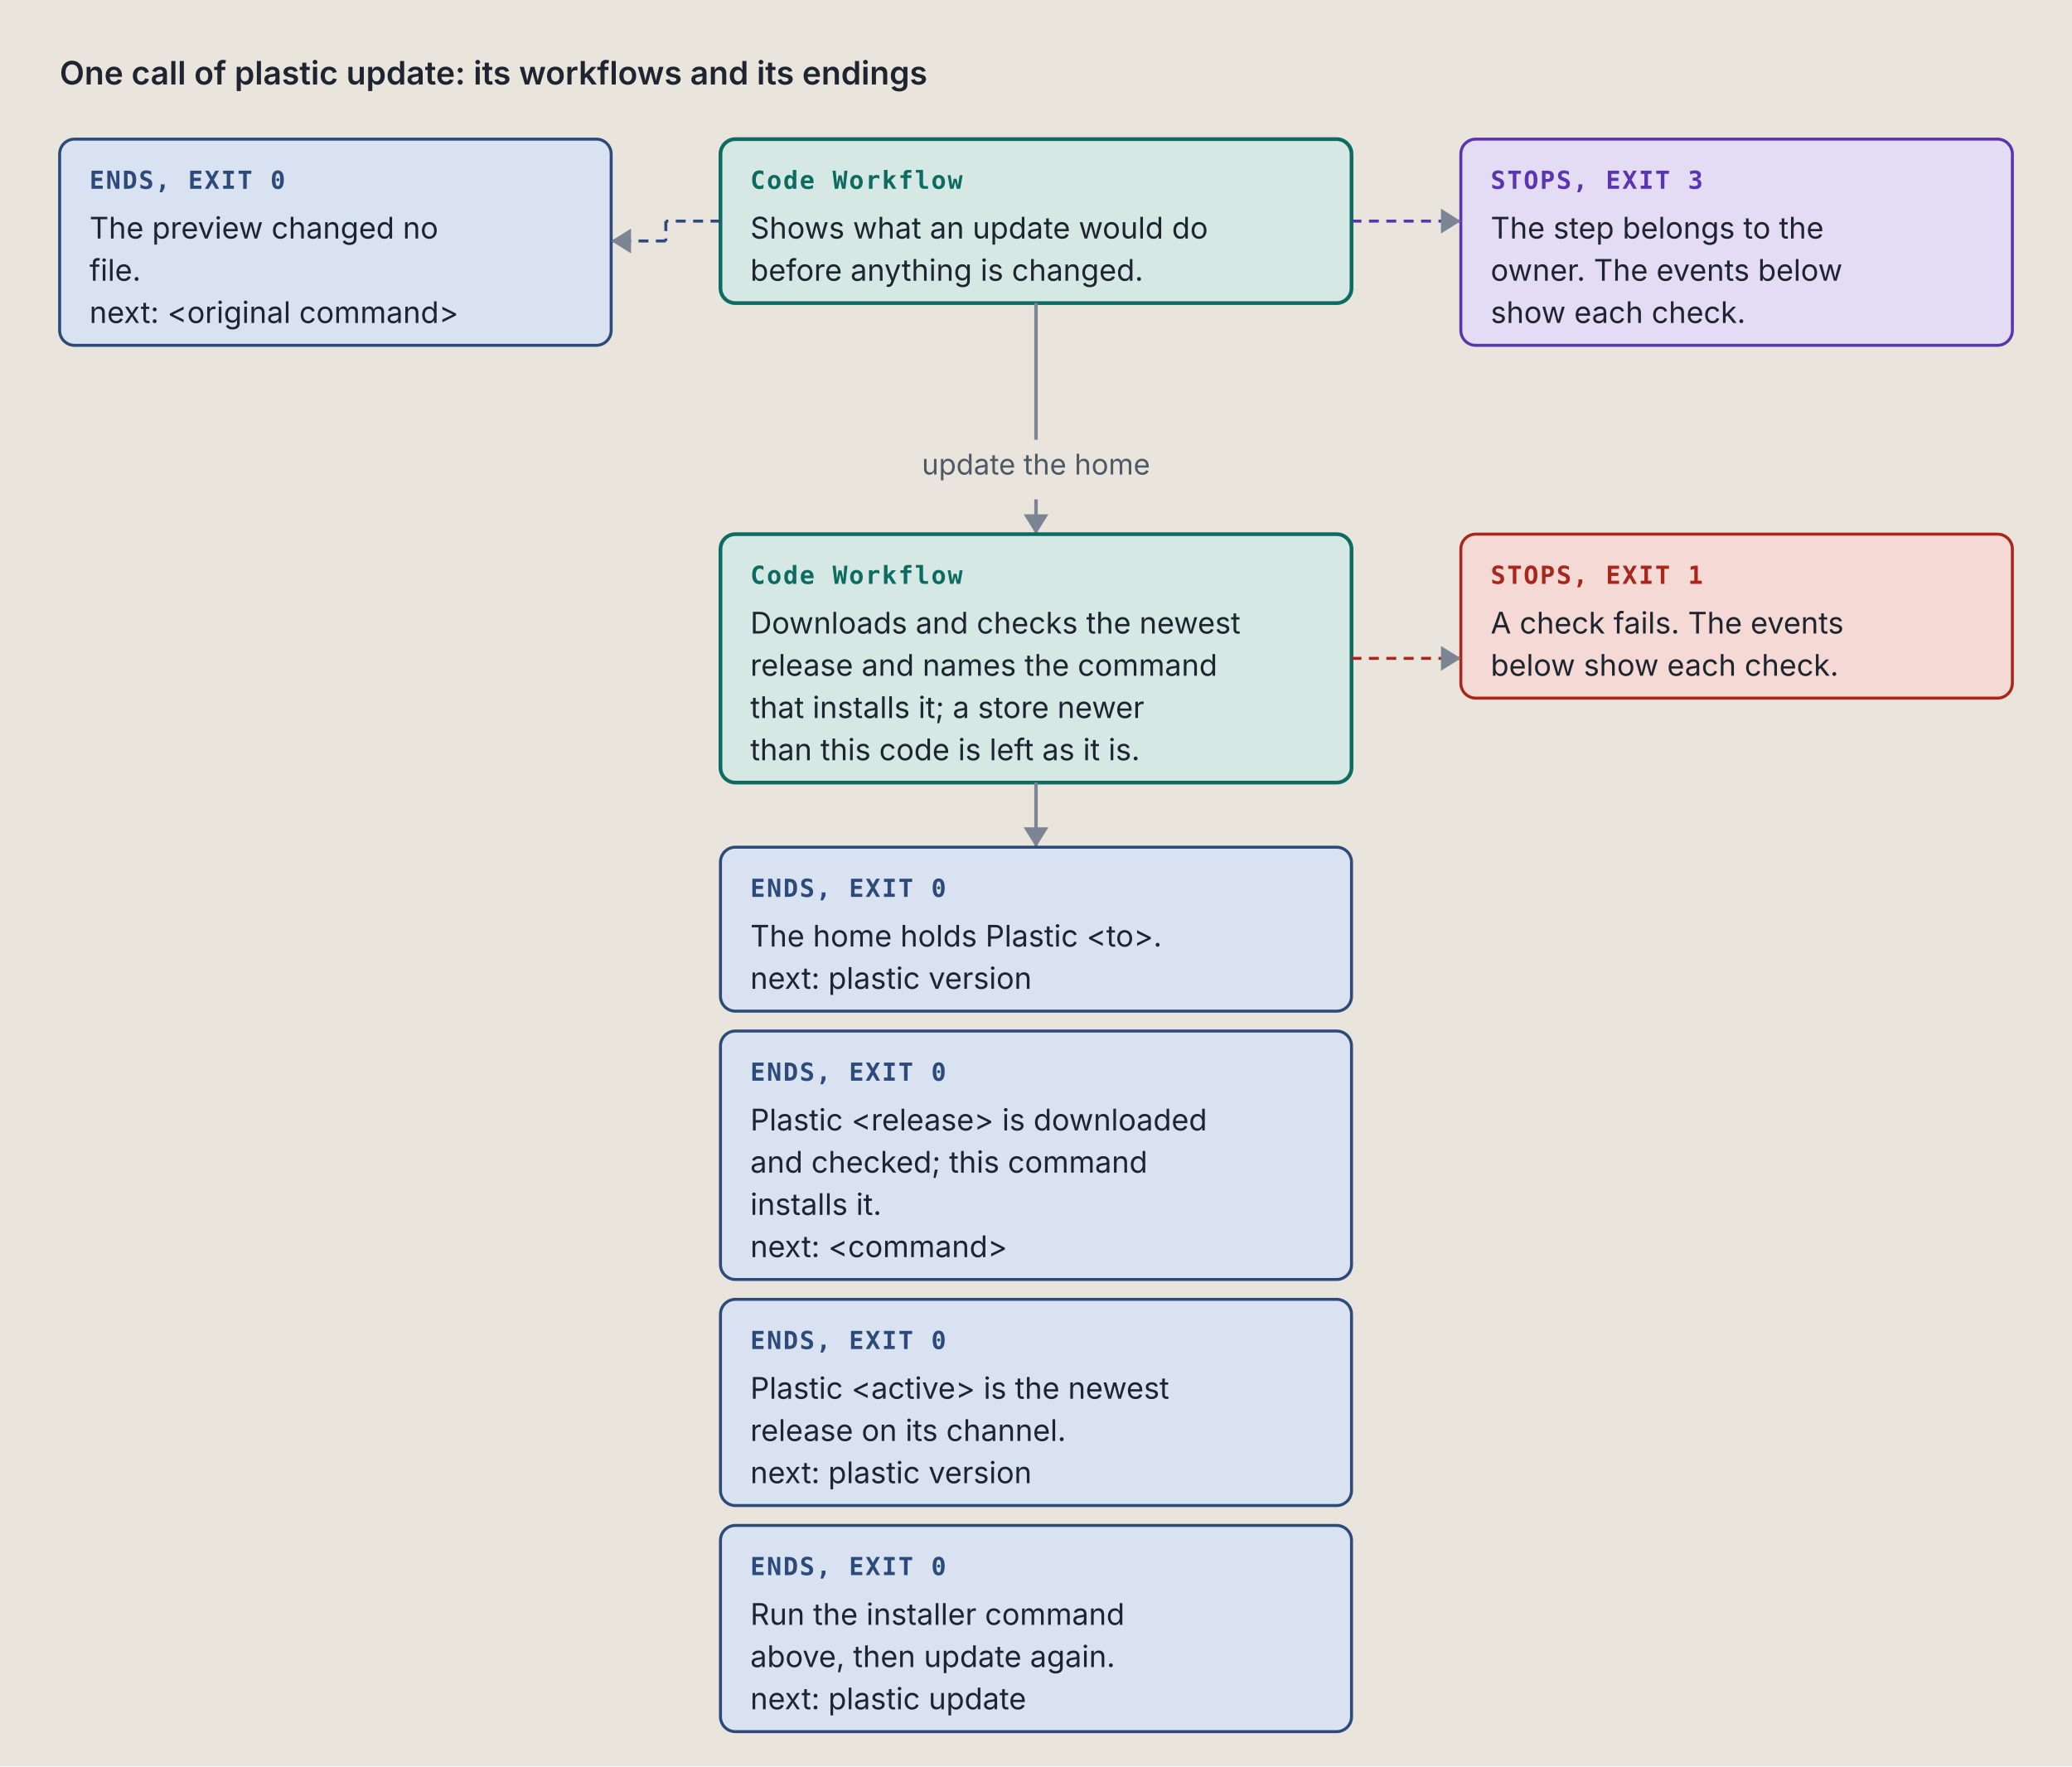
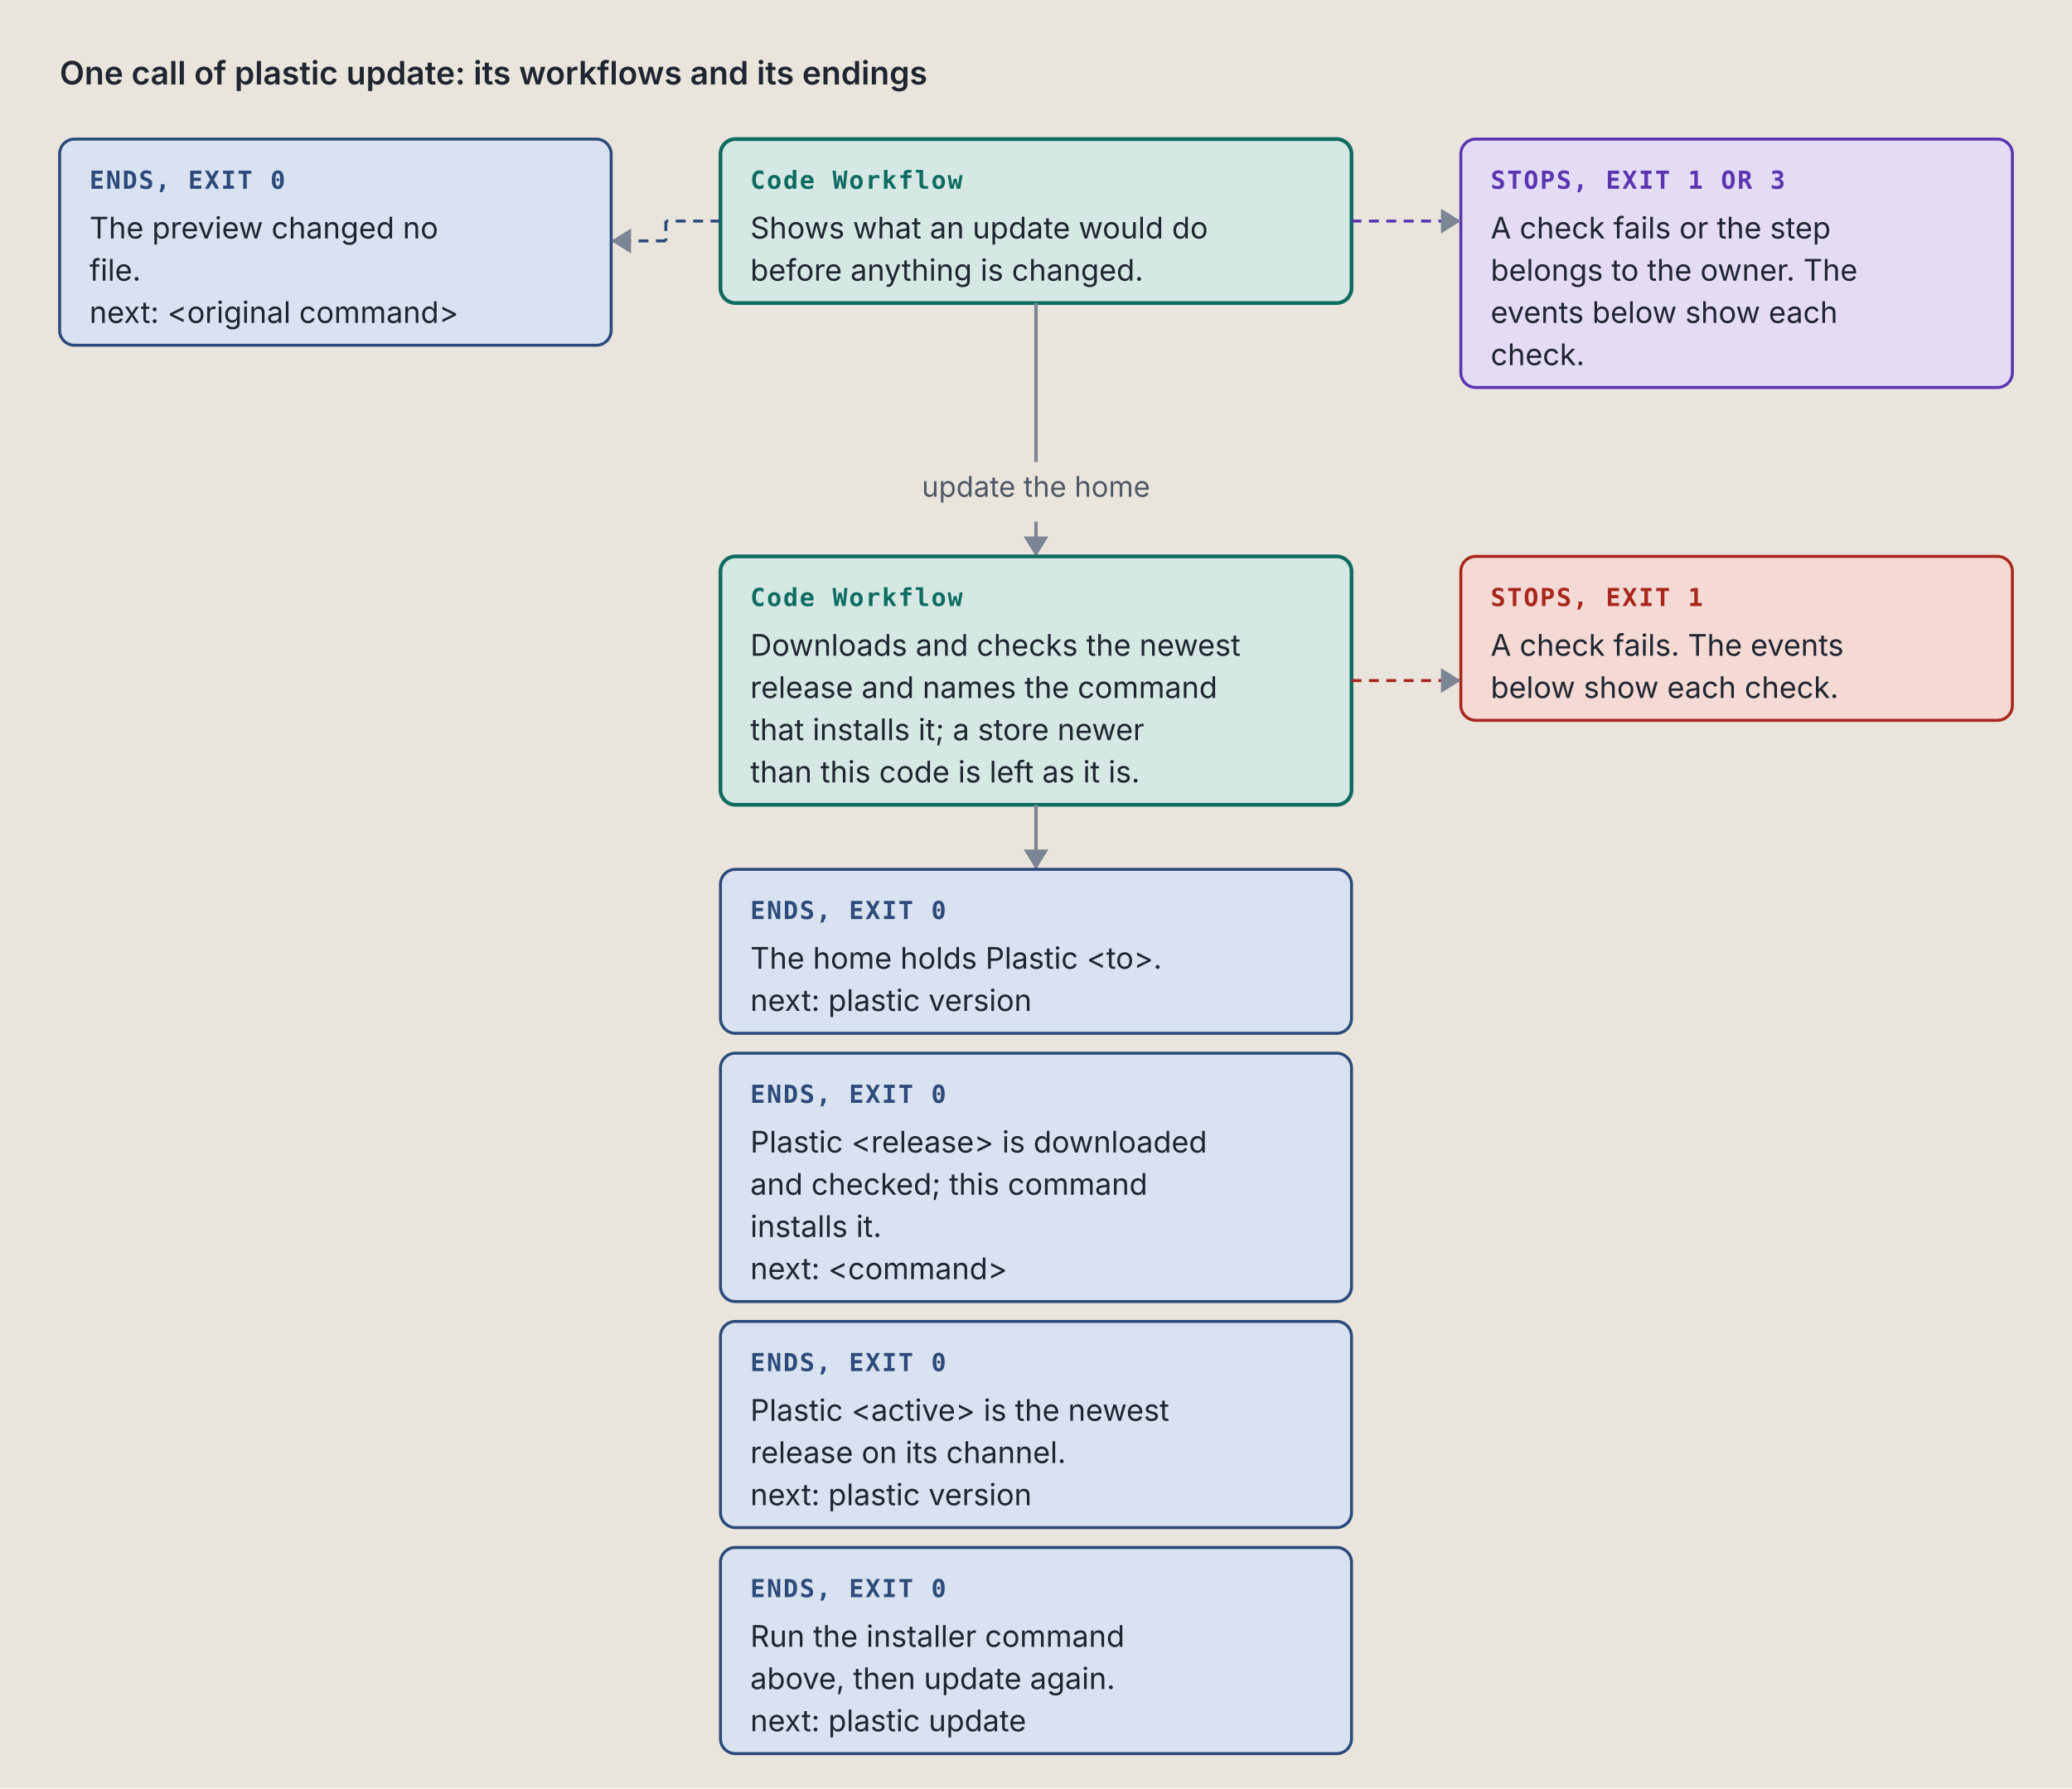
- <svg xmlns="http://www.w3.org/2000/svg" viewBox="0 0 834 711" width="834" height="711" role="img" xml:space="preserve">
+ <svg xmlns="http://www.w3.org/2000/svg" viewBox="0 0 834 720" width="834" height="720" role="img" xml:space="preserve">
  <style>.ground { fill: #e9e5dc; }
.card { fill: #f4f1ea; stroke: #7c8594; stroke-width: 1; }
.lane-code { fill: #d5e8e3; stroke: #0d6b61; stroke-width: 1.5; }
.lane-agent { fill: #f1e2c7; stroke: #9a5508; stroke-width: 1.5; }
.stop-refusal { fill: #e4dcf5; stroke: #5b35b0; stroke-width: 1.2; }
.stop-failure { fill: #f4d9d4; stroke: #a8261b; stroke-width: 1.2; }
.end { fill: #d9e2f0; stroke: #2c4a7a; stroke-width: 1.2; }
.stop-end { fill: #d9e2f0; stroke: #2c4a7a; stroke-width: 1.2; }
.stop-handoff { fill: #f1e2c7; stroke: #9a5508; stroke-width: 1.2; stroke-dasharray: 5 3; }
.wire-handoff { fill: none; stroke: #9a5508; stroke-width: 1.2; stroke-dasharray: 4 3; }
.wire-end { fill: none; stroke: #2c4a7a; stroke-width: 1.2; stroke-dasharray: 4 3; }
.tag-handoff { fill: #9a5508; }
.k { fill: #4f5866; font: 11.5px "IBM Plex Sans", system-ui, -apple-system, "Segoe UI", sans-serif; }
.way { fill: #1f2530; font: italic 12.5px "IBM Plex Sans", system-ui, -apple-system, "Segoe UI", sans-serif; }
.wire { fill: none; stroke: #7c8594; stroke-width: 1.4; }
.wire-read { fill: none; stroke: #7c8594; stroke-width: 1.4; stroke-dasharray: 5 3; }
.wire-refusal { fill: none; stroke: #5b35b0; stroke-width: 1.2; stroke-dasharray: 4 3; }
.wire-failure { fill: none; stroke: #a8261b; stroke-width: 1.2; stroke-dasharray: 4 3; }
.head { fill: #7c8594; }
.t { fill: #1f2530; font: 12px "IBM Plex Sans", system-ui, -apple-system, "Segoe UI", sans-serif; }
.tb { fill: #1f2530; font: 600 13px "IBM Plex Sans", system-ui, -apple-system, "Segoe UI", sans-serif; }
.tm { fill: #1f2530; font: 11.5px "IBM Plex Mono", ui-monospace, Menlo, Consolas, monospace; }
.tag { font: 600 10px "IBM Plex Mono", ui-monospace, Menlo, Consolas, monospace; letter-spacing: .06em; }
.tag-code { fill: #0d6b61; } .tag-agent { fill: #9a5508; } .tag-refusal { fill: #5b35b0; }
.tag-failure { fill: #a8261b; } .tag-end { fill: #2c4a7a; } .tag-muted { fill: #4f5866; }
.tm.tag-muted { font-size: 10.5px; }
.db { fill: #d9e2f0; stroke: #2c4a7a; stroke-width: 1.2; }
.codebox { fill: #f4f1ea; stroke: #7c8594; stroke-width: 1; }
.cx { fill: #1f2530; font: 12px "IBM Plex Mono", ui-monospace, Menlo, Consolas, monospace; white-space: pre; }
.cx-n { fill: #4f5866; font: 11px "IBM Plex Mono", ui-monospace, Menlo, Consolas, monospace; }
.cx-k { fill: #5b35b0; } .cx-s { fill: #9a5508; } .cx-y { fill: #0d6b61; }
.cx-w { fill: #2c4a7a; font-weight: 600; } .cx-t { fill: #a8261b; } .cx-c { fill: #4f5866; font-style: italic; }
.badge { fill: #2c4a7a; } .badge-t { fill: #e9e5dc; font: 600 11px "IBM Plex Mono", ui-monospace, Menlo, Consolas, monospace; }
.bracket { fill: none; stroke: #2c4a7a; stroke-width: 1.4; }
.term { fill: #16191e; stroke: #7c8594; stroke-width: 1; }
.term-t { fill: #e6e2d8; font: 12px "IBM Plex Mono", ui-monospace, Menlo, Consolas, monospace; }
.term-p { fill: #8fd18f; font: 12px "IBM Plex Mono", ui-monospace, Menlo, Consolas, monospace; }
.term-m { fill: #a3abb6; font: 12px "IBM Plex Mono", ui-monospace, Menlo, Consolas, monospace; }
.big { font: 700 36px "IBM Plex Mono", ui-monospace, Menlo, Consolas, monospace; }

@media (prefers-color-scheme: dark) {
.ground { fill: #171a1f; }
.card { fill: #20242b; stroke: #8a93a2; stroke-width: 1; }
.lane-code { fill: #173a36; stroke: #5cc4b4; stroke-width: 1.5; }
.lane-agent { fill: #3d2e17; stroke: #e5a95a; stroke-width: 1.5; }
.stop-refusal { fill: #2d2445; stroke: #b59cf2; stroke-width: 1.2; }
.stop-failure { fill: #45211e; stroke: #f2958a; stroke-width: 1.2; }
.end { fill: #1f2c42; stroke: #97b6e8; stroke-width: 1.2; }
.stop-end { fill: #1f2c42; stroke: #97b6e8; stroke-width: 1.2; }
.stop-handoff { fill: #3d2e17; stroke: #e5a95a; stroke-width: 1.2; stroke-dasharray: 5 3; }
.wire-handoff { fill: none; stroke: #e5a95a; stroke-width: 1.2; stroke-dasharray: 4 3; }
.wire-end { fill: none; stroke: #97b6e8; stroke-width: 1.2; stroke-dasharray: 4 3; }
.tag-handoff { fill: #e5a95a; }
.k { fill: #b3b9c3; font: 11.5px "IBM Plex Sans", system-ui, -apple-system, "Segoe UI", sans-serif; }
.way { fill: #e8e4da; font: italic 12.5px "IBM Plex Sans", system-ui, -apple-system, "Segoe UI", sans-serif; }
.wire { fill: none; stroke: #8a93a2; stroke-width: 1.4; }
.wire-read { fill: none; stroke: #8a93a2; stroke-width: 1.4; stroke-dasharray: 5 3; }
.wire-refusal { fill: none; stroke: #b59cf2; stroke-width: 1.2; stroke-dasharray: 4 3; }
.wire-failure { fill: none; stroke: #f2958a; stroke-width: 1.2; stroke-dasharray: 4 3; }
.head { fill: #8a93a2; }
.t { fill: #e8e4da; font: 12px "IBM Plex Sans", system-ui, -apple-system, "Segoe UI", sans-serif; }
.tb { fill: #e8e4da; font: 600 13px "IBM Plex Sans", system-ui, -apple-system, "Segoe UI", sans-serif; }
.tm { fill: #e8e4da; font: 11.5px "IBM Plex Mono", ui-monospace, Menlo, Consolas, monospace; }
.tag { font: 600 10px "IBM Plex Mono", ui-monospace, Menlo, Consolas, monospace; letter-spacing: .06em; }
.tag-code { fill: #5cc4b4; } .tag-agent { fill: #e5a95a; } .tag-refusal { fill: #b59cf2; }
.tag-failure { fill: #f2958a; } .tag-end { fill: #97b6e8; } .tag-muted { fill: #b3b9c3; }
.tm.tag-muted { font-size: 10.5px; }
.db { fill: #1f2c42; stroke: #97b6e8; stroke-width: 1.2; }
.codebox { fill: #20242b; stroke: #8a93a2; stroke-width: 1; }
.cx { fill: #e8e4da; font: 12px "IBM Plex Mono", ui-monospace, Menlo, Consolas, monospace; white-space: pre; }
.cx-n { fill: #b3b9c3; font: 11px "IBM Plex Mono", ui-monospace, Menlo, Consolas, monospace; }
.cx-k { fill: #b59cf2; } .cx-s { fill: #e5a95a; } .cx-y { fill: #5cc4b4; }
.cx-w { fill: #97b6e8; font-weight: 600; } .cx-t { fill: #f2958a; } .cx-c { fill: #b3b9c3; font-style: italic; }
.badge { fill: #97b6e8; } .badge-t { fill: #171a1f; font: 600 11px "IBM Plex Mono", ui-monospace, Menlo, Consolas, monospace; }
.bracket { fill: none; stroke: #97b6e8; stroke-width: 1.4; }
.term { fill: #16191e; stroke: #8a93a2; stroke-width: 1; }
.term-t { fill: #e6e2d8; font: 12px "IBM Plex Mono", ui-monospace, Menlo, Consolas, monospace; }
.term-p { fill: #8fd18f; font: 12px "IBM Plex Mono", ui-monospace, Menlo, Consolas, monospace; }
.term-m { fill: #a3abb6; font: 12px "IBM Plex Mono", ui-monospace, Menlo, Consolas, monospace; }
.big { font: 700 36px "IBM Plex Mono", ui-monospace, Menlo, Consolas, monospace; }
}</style>
  <rect width="100%" height="100%" class="ground" />
  <text x="24" y="34" class="tb" text-anchor="start">One call of plastic update: its workflows and its endings</text>
  <rect x="290" y="56" width="254" height="66" rx="6" class="lane-code" />
  <text x="302" y="76" class="tag tag-code" text-anchor="start">Code Workflow</text>
  <text x="302" y="96" class="t" text-anchor="start">Shows what an update would do</text>
  <text x="302" y="113" class="t" text-anchor="start">before anything is changed.</text>
  <rect x="24" y="56" width="222" height="83" rx="6" class="stop-end" />
  <text x="36" y="76" class="tag tag-end" text-anchor="start">ENDS, EXIT 0</text>
  <text x="36" y="96" class="t" text-anchor="start">The preview changed no</text>
  <text x="36" y="113" class="t" text-anchor="start">file.</text>
  <text x="36" y="130" class="t" text-anchor="start">next: &lt;original command&gt;</text>
  <path d="M 290 89 L 268 89" class="wire-end" />
  <path d="M 268 89 L 268 97" class="wire-end" />
  <path d="M 268 97 L 246 97" class="wire-end" />
  <path d="M 254 92 L 246 97 L 254 102 Z" class="head" />
-   <rect x="588" y="56" width="222" height="83" rx="6" class="stop-refusal" />
-   <text x="600" y="76" class="tag tag-refusal" text-anchor="start">STOPS, EXIT 3</text>
-   <text x="600" y="96" class="t" text-anchor="start">The step belongs to the</text>
-   <text x="600" y="113" class="t" text-anchor="start">owner. The events below</text>
-   <text x="600" y="130" class="t" text-anchor="start">show each check.</text>
+   <rect x="588" y="56" width="222" height="100" rx="6" class="stop-refusal" />
+   <text x="600" y="76" class="tag tag-refusal" text-anchor="start">STOPS, EXIT 1 OR 3</text>
+   <text x="600" y="96" class="t" text-anchor="start">A check fails or the step</text>
+   <text x="600" y="113" class="t" text-anchor="start">belongs to the owner. The</text>
+   <text x="600" y="130" class="t" text-anchor="start">events below show each</text>
+   <text x="600" y="147" class="t" text-anchor="start">check.</text>
  <path d="M 544 89 L 588 89" class="wire-refusal" />
  <path d="M 580 84 L 588 89 L 580 94 Z" class="head" />
-   <path d="M 417 122 L 417 169 L 417 169 L 417 177" class="wire" />
-   <text x="417" y="191" class="k" text-anchor="middle">update the home</text>
-   <path d="M 417 201 L 417 215" class="wire" />
-   <path d="M 412 207 L 417 215 L 422 207 Z" class="head" />
-   <rect x="290" y="215" width="254" height="100" rx="6" class="lane-code" />
-   <text x="302" y="235" class="tag tag-code" text-anchor="start">Code Workflow</text>
-   <text x="302" y="255" class="t" text-anchor="start">Downloads and checks the newest</text>
-   <text x="302" y="272" class="t" text-anchor="start">release and names the command</text>
-   <text x="302" y="289" class="t" text-anchor="start">that installs it; a store newer</text>
-   <text x="302" y="306" class="t" text-anchor="start">than this code is left as it is.</text>
-   <rect x="588" y="215" width="222" height="66" rx="6" class="stop-failure" />
-   <text x="600" y="235" class="tag tag-failure" text-anchor="start">STOPS, EXIT 1</text>
-   <text x="600" y="255" class="t" text-anchor="start">A check fails. The events</text>
-   <text x="600" y="272" class="t" text-anchor="start">below show each check.</text>
-   <path d="M 544 265 L 588 265" class="wire-failure" />
-   <path d="M 580 260 L 588 265 L 580 270 Z" class="head" />
-   <path d="M 417 315 L 417 341" class="wire" />
-   <path d="M 412 333 L 417 341 L 422 333 Z" class="head" />
-   <rect x="290" y="341" width="254" height="66" rx="6" class="stop-end" />
-   <text x="302" y="361" class="tag tag-end" text-anchor="start">ENDS, EXIT 0</text>
-   <text x="302" y="381" class="t" text-anchor="start">The home holds Plastic &lt;to&gt;.</text>
-   <text x="302" y="398" class="t" text-anchor="start">next: plastic version</text>
-   <rect x="290" y="415" width="254" height="100" rx="6" class="stop-end" />
-   <text x="302" y="435" class="tag tag-end" text-anchor="start">ENDS, EXIT 0</text>
-   <text x="302" y="455" class="t" text-anchor="start">Plastic &lt;release&gt; is downloaded</text>
-   <text x="302" y="472" class="t" text-anchor="start">and checked; this command</text>
-   <text x="302" y="489" class="t" text-anchor="start">installs it.</text>
-   <text x="302" y="506" class="t" text-anchor="start">next: &lt;command&gt;</text>
-   <rect x="290" y="523" width="254" height="83" rx="6" class="stop-end" />
-   <text x="302" y="543" class="tag tag-end" text-anchor="start">ENDS, EXIT 0</text>
-   <text x="302" y="563" class="t" text-anchor="start">Plastic &lt;active&gt; is the newest</text>
-   <text x="302" y="580" class="t" text-anchor="start">release on its channel.</text>
-   <text x="302" y="597" class="t" text-anchor="start">next: plastic version</text>
-   <rect x="290" y="614" width="254" height="83" rx="6" class="stop-end" />
-   <text x="302" y="634" class="tag tag-end" text-anchor="start">ENDS, EXIT 0</text>
-   <text x="302" y="654" class="t" text-anchor="start">Run the installer command</text>
-   <text x="302" y="671" class="t" text-anchor="start">above, then update again.</text>
-   <text x="302" y="688" class="t" text-anchor="start">next: plastic update</text>
+   <path d="M 417 122 L 417 178 L 417 178 L 417 186" class="wire" />
+   <text x="417" y="200" class="k" text-anchor="middle">update the home</text>
+   <path d="M 417 210 L 417 224" class="wire" />
+   <path d="M 412 216 L 417 224 L 422 216 Z" class="head" />
+   <rect x="290" y="224" width="254" height="100" rx="6" class="lane-code" />
+   <text x="302" y="244" class="tag tag-code" text-anchor="start">Code Workflow</text>
+   <text x="302" y="264" class="t" text-anchor="start">Downloads and checks the newest</text>
+   <text x="302" y="281" class="t" text-anchor="start">release and names the command</text>
+   <text x="302" y="298" class="t" text-anchor="start">that installs it; a store newer</text>
+   <text x="302" y="315" class="t" text-anchor="start">than this code is left as it is.</text>
+   <rect x="588" y="224" width="222" height="66" rx="6" class="stop-failure" />
+   <text x="600" y="244" class="tag tag-failure" text-anchor="start">STOPS, EXIT 1</text>
+   <text x="600" y="264" class="t" text-anchor="start">A check fails. The events</text>
+   <text x="600" y="281" class="t" text-anchor="start">below show each check.</text>
+   <path d="M 544 274 L 588 274" class="wire-failure" />
+   <path d="M 580 269 L 588 274 L 580 279 Z" class="head" />
+   <path d="M 417 324 L 417 350" class="wire" />
+   <path d="M 412 342 L 417 350 L 422 342 Z" class="head" />
+   <rect x="290" y="350" width="254" height="66" rx="6" class="stop-end" />
+   <text x="302" y="370" class="tag tag-end" text-anchor="start">ENDS, EXIT 0</text>
+   <text x="302" y="390" class="t" text-anchor="start">The home holds Plastic &lt;to&gt;.</text>
+   <text x="302" y="407" class="t" text-anchor="start">next: plastic version</text>
+   <rect x="290" y="424" width="254" height="100" rx="6" class="stop-end" />
+   <text x="302" y="444" class="tag tag-end" text-anchor="start">ENDS, EXIT 0</text>
+   <text x="302" y="464" class="t" text-anchor="start">Plastic &lt;release&gt; is downloaded</text>
+   <text x="302" y="481" class="t" text-anchor="start">and checked; this command</text>
+   <text x="302" y="498" class="t" text-anchor="start">installs it.</text>
+   <text x="302" y="515" class="t" text-anchor="start">next: &lt;command&gt;</text>
+   <rect x="290" y="532" width="254" height="83" rx="6" class="stop-end" />
+   <text x="302" y="552" class="tag tag-end" text-anchor="start">ENDS, EXIT 0</text>
+   <text x="302" y="572" class="t" text-anchor="start">Plastic &lt;active&gt; is the newest</text>
+   <text x="302" y="589" class="t" text-anchor="start">release on its channel.</text>
+   <text x="302" y="606" class="t" text-anchor="start">next: plastic version</text>
+   <rect x="290" y="623" width="254" height="83" rx="6" class="stop-end" />
+   <text x="302" y="643" class="tag tag-end" text-anchor="start">ENDS, EXIT 0</text>
+   <text x="302" y="663" class="t" text-anchor="start">Run the installer command</text>
+   <text x="302" y="680" class="t" text-anchor="start">above, then update again.</text>
+   <text x="302" y="697" class="t" text-anchor="start">next: plastic update</text>
</svg>
